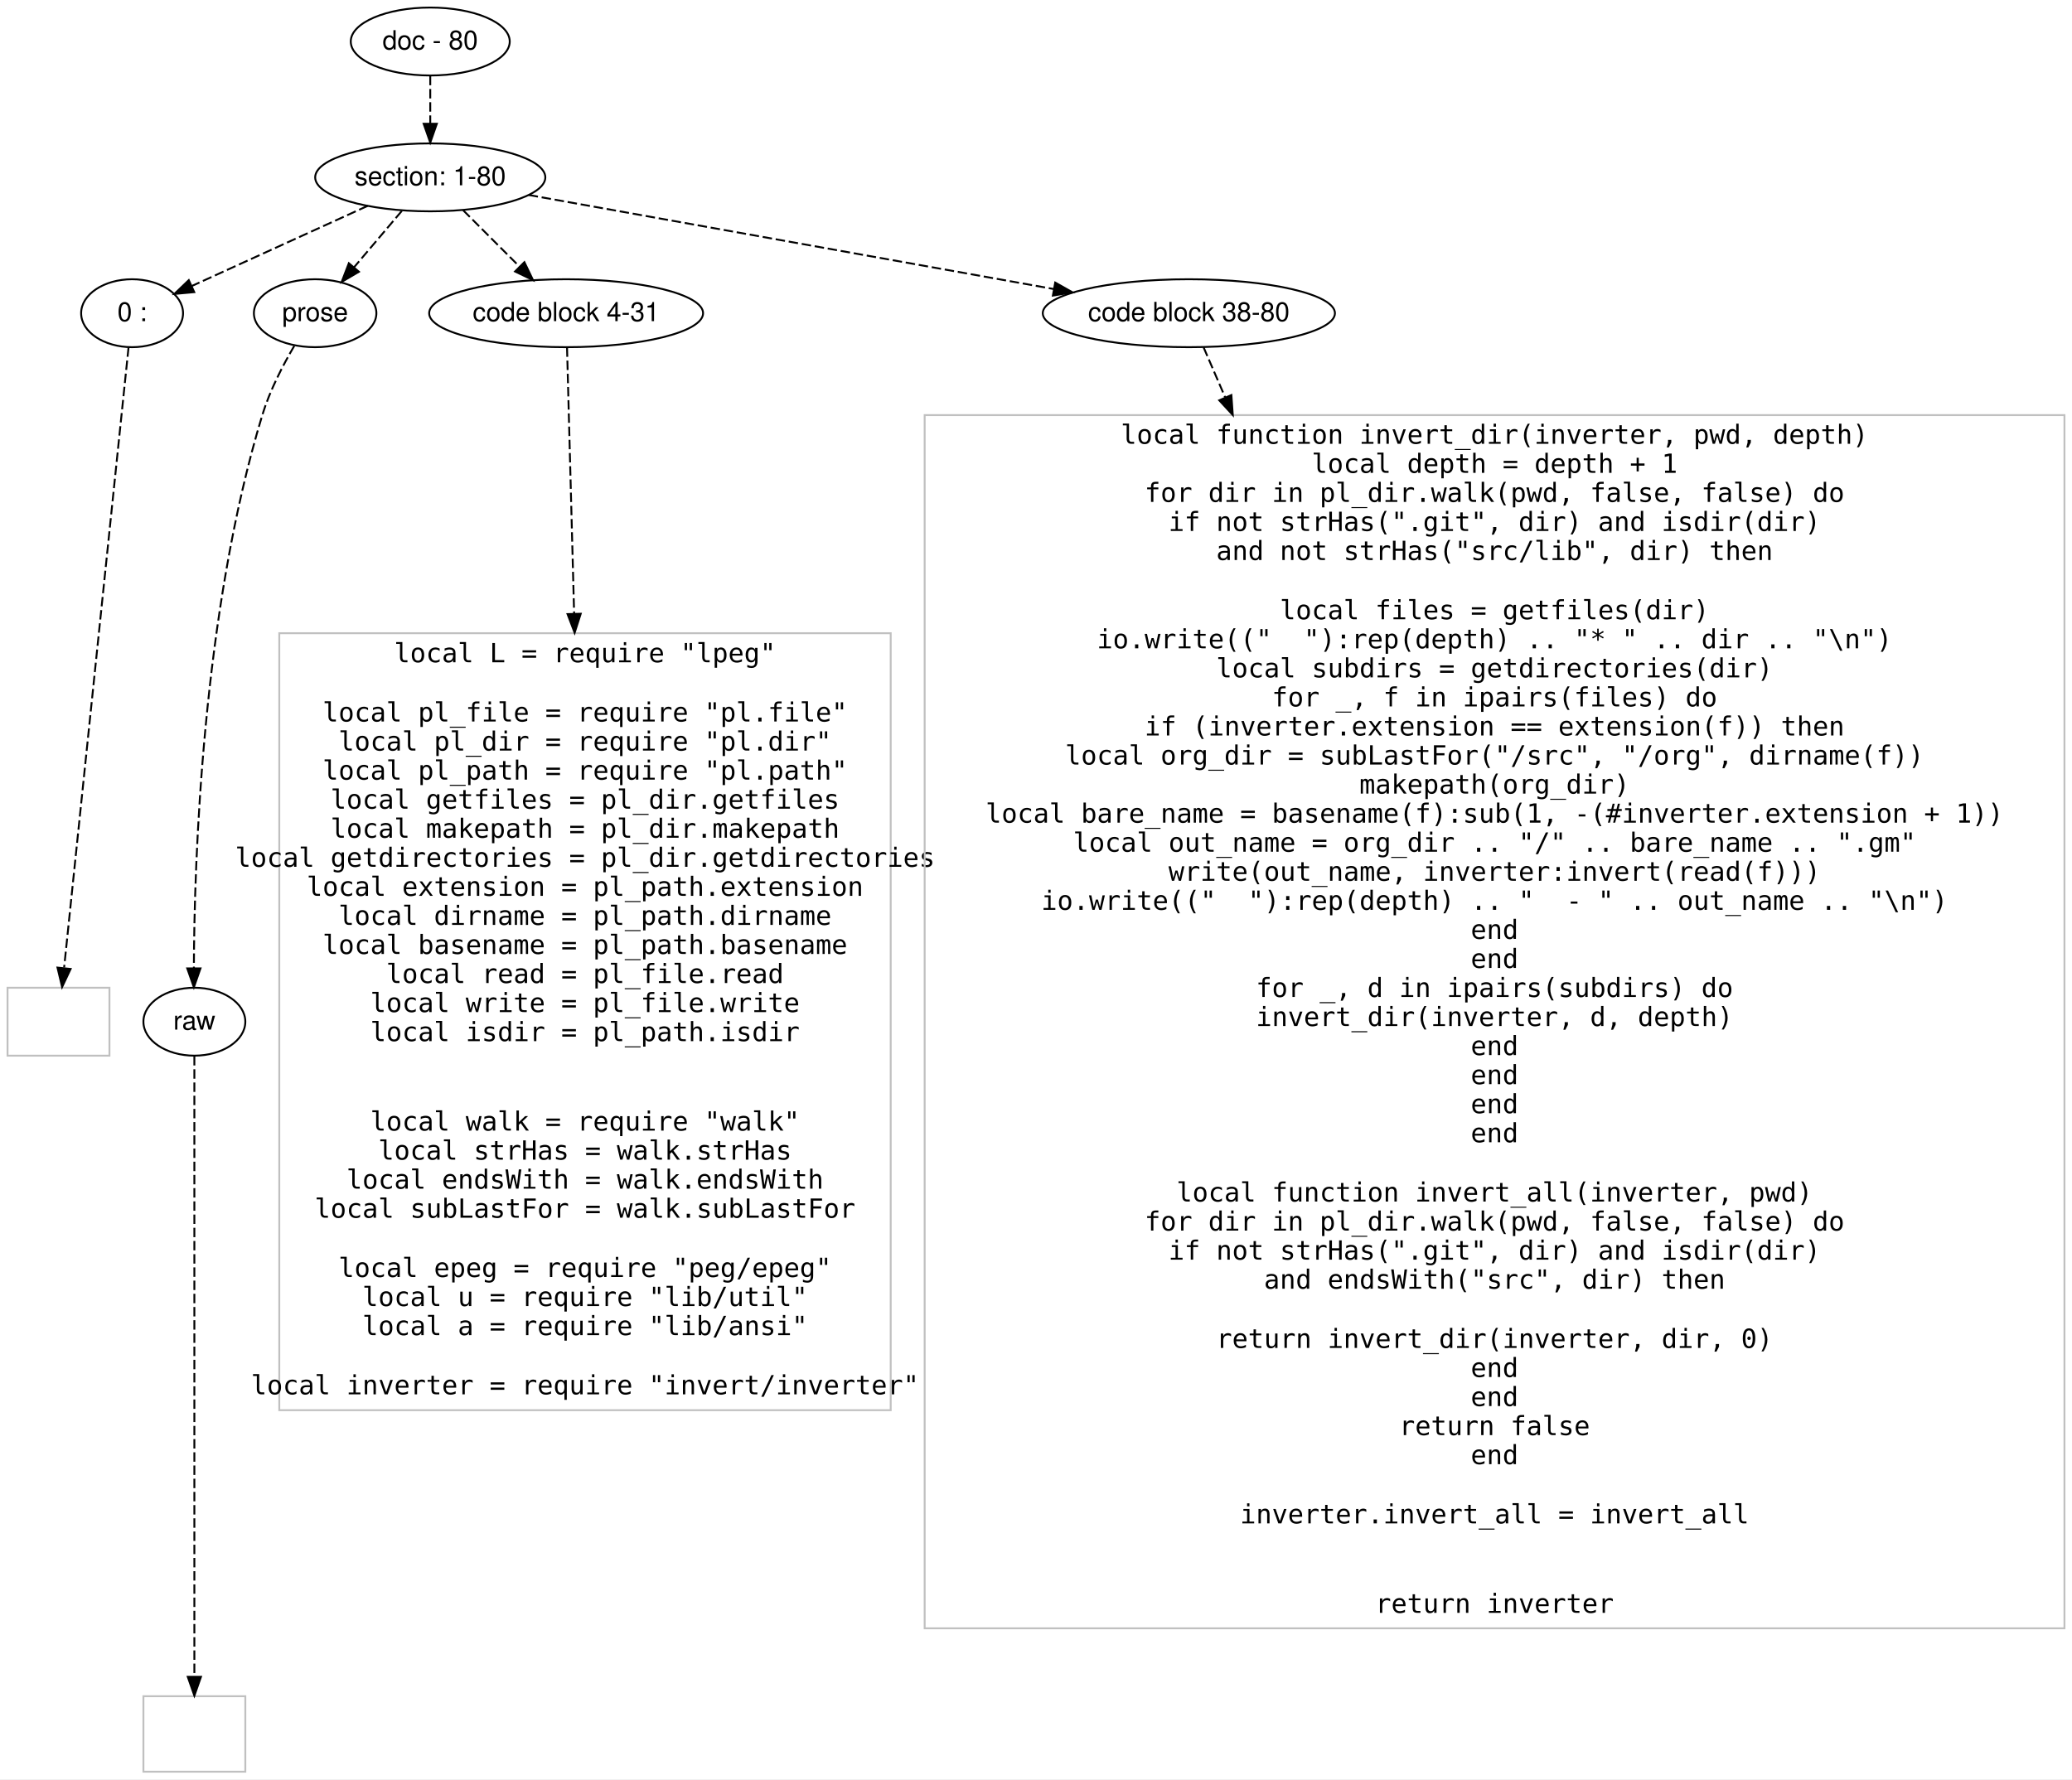
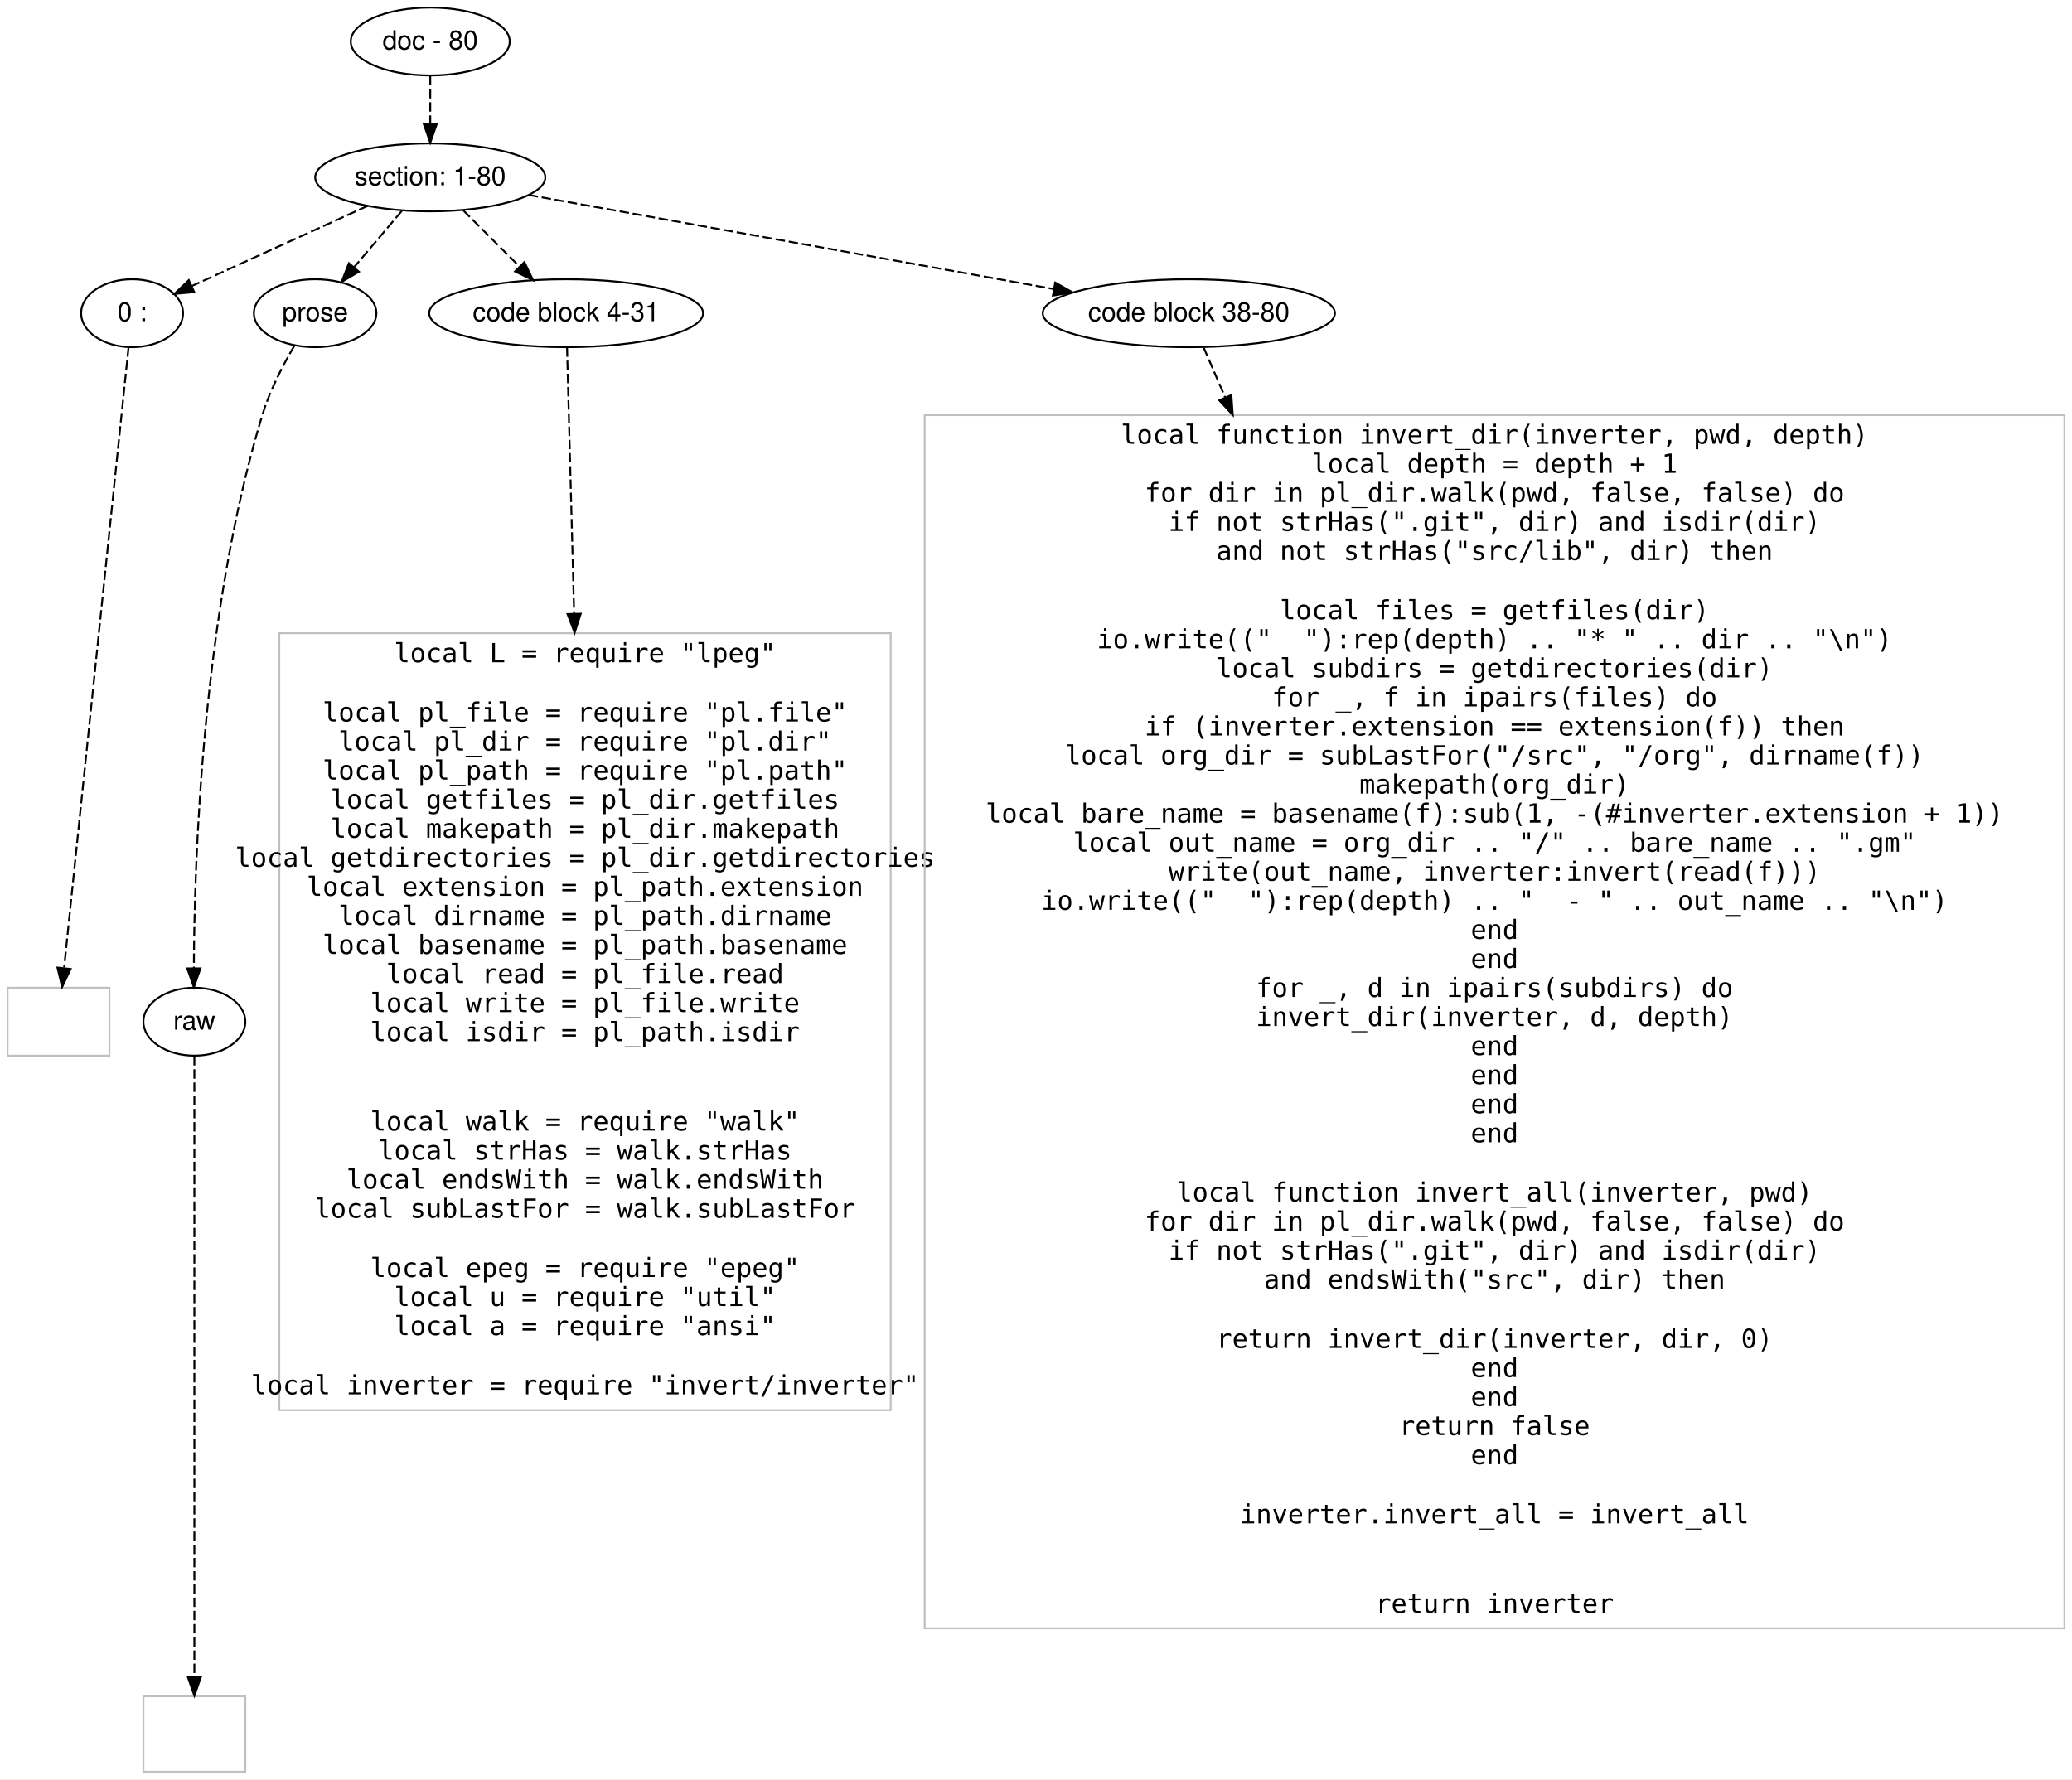
<svg xmlns="http://www.w3.org/2000/svg" width="1098pt" height="943pt" viewBox="0.00 0.00 1098.00 943.00">
  <g id="graph0" class="graph" transform="scale(1 1) rotate(0) translate(4 939.0011)">
    <polygon fill="#ffffff" stroke="transparent" points="-4,4 -4,-939.001 1094,-939.001 1094,4 -4,4" />
    <g id="node1" class="node">
      <ellipse fill="none" stroke="#000000" cx="224" cy="-917.001" rx="42.122" ry="18" />
      <text text-anchor="middle" x="224" y="-912.801" font-family="Helvetica,sans-Serif" font-size="14.00" fill="#000000">doc - 80</text>
    </g>
    <g id="node2" class="node">
      <ellipse fill="none" stroke="#000000" cx="224" cy="-845.001" rx="60.983" ry="18" />
      <text text-anchor="middle" x="224" y="-840.801" font-family="Helvetica,sans-Serif" font-size="14.00" fill="#000000">section: 1-80</text>
    </g>
    <g id="edge1" class="edge">
      <path fill="none" stroke="#000000" stroke-dasharray="5,2" d="M224,-898.832C224,-891.132 224,-881.975 224,-873.418" />
      <polygon fill="#000000" stroke="#000000" points="227.5,-873.414 224,-863.414 220.5,-873.414 227.5,-873.414" />
    </g>
    <g id="node3" class="node">
      <ellipse fill="none" stroke="#000000" cx="66" cy="-773.001" rx="27" ry="18" />
      <text text-anchor="middle" x="66" y="-768.801" font-family="Helvetica,sans-Serif" font-size="14.00" fill="#000000">0 : </text>
    </g>
    <g id="edge2" class="edge">
      <path fill="none" stroke="#000000" stroke-dasharray="5,2" d="M190.878,-829.908C163.477,-817.421 124.806,-799.799 97.781,-787.484" />
      <polygon fill="#000000" stroke="#000000" points="98.945,-784.168 88.394,-783.206 96.042,-790.538 98.945,-784.168" />
    </g>
    <g id="node4" class="node">
      <ellipse fill="none" stroke="#000000" cx="163" cy="-773.001" rx="32.459" ry="18" />
      <text text-anchor="middle" x="163" y="-768.801" font-family="Helvetica,sans-Serif" font-size="14.00" fill="#000000">prose</text>
    </g>
    <g id="edge3" class="edge">
      <path fill="none" stroke="#000000" stroke-dasharray="5,2" d="M208.921,-827.203C201.314,-818.224 191.969,-807.194 183.7,-797.434" />
      <polygon fill="#000000" stroke="#000000" points="186.203,-794.974 177.069,-789.607 180.863,-799.499 186.203,-794.974" />
    </g>
    <g id="node5" class="node">
      <ellipse fill="none" stroke="#000000" cx="296" cy="-773.001" rx="72.584" ry="18" />
      <text text-anchor="middle" x="296" y="-768.801" font-family="Helvetica,sans-Serif" font-size="14.00" fill="#000000">code block 4-31</text>
    </g>
    <g id="edge4" class="edge">
      <path fill="none" stroke="#000000" stroke-dasharray="5,2" d="M241.429,-827.572C250.384,-818.617 261.449,-807.552 271.27,-797.731" />
      <polygon fill="#000000" stroke="#000000" points="273.885,-800.065 278.482,-790.519 268.936,-795.115 273.885,-800.065" />
    </g>
    <g id="node6" class="node">
      <ellipse fill="none" stroke="#000000" cx="626" cy="-773.001" rx="77.421" ry="18" />
      <text text-anchor="middle" x="626" y="-768.801" font-family="Helvetica,sans-Serif" font-size="14.00" fill="#000000">code block 38-80</text>
    </g>
    <g id="edge5" class="edge">
      <path fill="none" stroke="#000000" stroke-dasharray="5,2" d="M276.142,-835.662C347.142,-822.946 474.519,-800.132 554.421,-785.821" />
      <polygon fill="#000000" stroke="#000000" points="555.179,-789.241 564.405,-784.033 553.944,-782.351 555.179,-789.241" />
    </g>
    <g id="node7" class="node">
      <polygon fill="none" stroke="#c0c0c0" points="54,-415.5 0,-415.5 0,-379.5 54,-379.5 54,-415.5" />
    </g>
    <g id="edge6" class="edge">
      <path fill="none" stroke="#000000" stroke-dasharray="5,2" d="M64.119,-754.89C57.852,-694.553 37.649,-500.03 29.985,-426.244" />
      <polygon fill="#000000" stroke="#000000" points="33.422,-425.455 28.908,-415.87 26.46,-426.178 33.422,-425.455" />
    </g>
    <g id="node8" class="node">
      <ellipse fill="none" stroke="#000000" cx="99" cy="-397.5" rx="27" ry="18" />
      <text text-anchor="middle" x="99" y="-393.3" font-family="Helvetica,sans-Serif" font-size="14.00" fill="#000000">raw</text>
    </g>
    <g id="edge7" class="edge">
      <path fill="none" stroke="#000000" stroke-dasharray="5,2" d="M151.947,-755.701C145.929,-745.435 138.929,-731.935 135,-719.001 103.175,-614.243 98.944,-482.607 98.736,-425.769" />
      <polygon fill="#000000" stroke="#000000" points="102.235,-425.741 98.739,-415.739 95.235,-425.738 102.235,-425.741" />
    </g>
    <g id="node10" class="node">
      <polygon fill="none" stroke="#c0c0c0" points="468,-603.401 144,-603.401 144,-191.6 468,-191.6 468,-603.401" />
      <text text-anchor="middle" x="306" y="-588.001" font-family="Inconsolata" font-size="14.00" fill="#000000">local L = require "lpeg"</text>
      <text text-anchor="middle" x="306" y="-556.601" font-family="Inconsolata" font-size="14.00" fill="#000000">local pl_file = require "pl.file"</text>
      <text text-anchor="middle" x="306" y="-541.201" font-family="Inconsolata" font-size="14.00" fill="#000000">local pl_dir = require "pl.dir"</text>
      <text text-anchor="middle" x="306" y="-525.801" font-family="Inconsolata" font-size="14.00" fill="#000000">local pl_path = require "pl.path"</text>
      <text text-anchor="middle" x="306" y="-510.401" font-family="Inconsolata" font-size="14.00" fill="#000000">local getfiles = pl_dir.getfiles</text>
      <text text-anchor="middle" x="306" y="-495.001" font-family="Inconsolata" font-size="14.00" fill="#000000">local makepath = pl_dir.makepath</text>
      <text text-anchor="middle" x="306" y="-479.601" font-family="Inconsolata" font-size="14.00" fill="#000000">local getdirectories = pl_dir.getdirectories</text>
      <text text-anchor="middle" x="306" y="-464.201" font-family="Inconsolata" font-size="14.00" fill="#000000">local extension = pl_path.extension</text>
      <text text-anchor="middle" x="306" y="-448.801" font-family="Inconsolata" font-size="14.00" fill="#000000">local dirname = pl_path.dirname</text>
      <text text-anchor="middle" x="306" y="-433.401" font-family="Inconsolata" font-size="14.00" fill="#000000">local basename = pl_path.basename</text>
      <text text-anchor="middle" x="306" y="-418.001" font-family="Inconsolata" font-size="14.00" fill="#000000">local read = pl_file.read</text>
      <text text-anchor="middle" x="306" y="-402.601" font-family="Inconsolata" font-size="14.00" fill="#000000">local write = pl_file.write</text>
      <text text-anchor="middle" x="306" y="-387.2" font-family="Inconsolata" font-size="14.00" fill="#000000">local isdir = pl_path.isdir</text>
      <text text-anchor="middle" x="306" y="-339.8" font-family="Inconsolata" font-size="14.00" fill="#000000">local walk = require "walk"</text>
      <text text-anchor="middle" x="306" y="-324.4" font-family="Inconsolata" font-size="14.00" fill="#000000">local strHas = walk.strHas</text>
      <text text-anchor="middle" x="306" y="-309" font-family="Inconsolata" font-size="14.00" fill="#000000">local endsWith = walk.endsWith</text>
      <text text-anchor="middle" x="306" y="-293.6" font-family="Inconsolata" font-size="14.00" fill="#000000">local subLastFor = walk.subLastFor</text>
-       <text text-anchor="middle" x="306" y="-262.2" font-family="Inconsolata" font-size="14.00" fill="#000000">local epeg = require "peg/epeg"</text>
-       <text text-anchor="middle" x="306" y="-246.8" font-family="Inconsolata" font-size="14.00" fill="#000000">local u = require "lib/util"</text>
-       <text text-anchor="middle" x="306" y="-231.4" font-family="Inconsolata" font-size="14.00" fill="#000000">local a = require "lib/ansi"</text>
+       <text text-anchor="middle" x="306" y="-262.2" font-family="Inconsolata" font-size="14.00" fill="#000000">local epeg = require "epeg"</text>
+       <text text-anchor="middle" x="306" y="-246.8" font-family="Inconsolata" font-size="14.00" fill="#000000">local u = require "util"</text>
+       <text text-anchor="middle" x="306" y="-231.4" font-family="Inconsolata" font-size="14.00" fill="#000000">local a = require "ansi"</text>
      <text text-anchor="middle" x="306" y="-200" font-family="Inconsolata" font-size="14.00" fill="#000000">local inverter = require "invert/inverter"</text>
    </g>
    <g id="edge9" class="edge">
      <path fill="none" stroke="#000000" stroke-dasharray="5,2" d="M296.482,-754.89C297.211,-727.539 298.673,-672.613 300.238,-613.86" />
      <polygon fill="#000000" stroke="#000000" points="303.743,-613.72 300.51,-603.63 296.745,-613.533 303.743,-613.72" />
    </g>
    <g id="node11" class="node">
      <polygon fill="none" stroke="#c0c0c0" points="1090,-719.002 486,-719.002 486,-75.999 1090,-75.999 1090,-719.002" />
      <text text-anchor="middle" x="788" y="-703.801" font-family="Inconsolata" font-size="14.00" fill="#000000">local function invert_dir(inverter, pwd, depth)</text>
      <text text-anchor="middle" x="788" y="-688.401" font-family="Inconsolata" font-size="14.00" fill="#000000">    local depth = depth + 1</text>
      <text text-anchor="middle" x="788" y="-673.001" font-family="Inconsolata" font-size="14.00" fill="#000000">    for dir in pl_dir.walk(pwd, false, false) do</text>
      <text text-anchor="middle" x="788" y="-657.601" font-family="Inconsolata" font-size="14.00" fill="#000000">        if not strHas(".git", dir) and isdir(dir)</text>
      <text text-anchor="middle" x="788" y="-642.201" font-family="Inconsolata" font-size="14.00" fill="#000000">            and not strHas("src/lib", dir) then</text>
      <text text-anchor="middle" x="788" y="-610.801" font-family="Inconsolata" font-size="14.00" fill="#000000">            local files = getfiles(dir)</text>
      <text text-anchor="middle" x="788" y="-595.401" font-family="Inconsolata" font-size="14.00" fill="#000000">            io.write(("  "):rep(depth) .. "* " .. dir .. "\n")</text>
      <text text-anchor="middle" x="788" y="-580.001" font-family="Inconsolata" font-size="14.00" fill="#000000">            local subdirs = getdirectories(dir)</text>
      <text text-anchor="middle" x="788" y="-564.601" font-family="Inconsolata" font-size="14.00" fill="#000000">            for _, f in ipairs(files) do</text>
      <text text-anchor="middle" x="788" y="-549.201" font-family="Inconsolata" font-size="14.00" fill="#000000">                if (inverter.extension == extension(f)) then</text>
      <text text-anchor="middle" x="788" y="-533.801" font-family="Inconsolata" font-size="14.00" fill="#000000">                    local org_dir = subLastFor("/src", "/org", dirname(f))</text>
      <text text-anchor="middle" x="788" y="-518.401" font-family="Inconsolata" font-size="14.00" fill="#000000">                    makepath(org_dir)</text>
      <text text-anchor="middle" x="788" y="-503.001" font-family="Inconsolata" font-size="14.00" fill="#000000">                    local bare_name = basename(f):sub(1, -(#inverter.extension + 1))</text>
      <text text-anchor="middle" x="788" y="-487.601" font-family="Inconsolata" font-size="14.00" fill="#000000">                    local out_name = org_dir .. "/" .. bare_name .. ".gm"</text>
      <text text-anchor="middle" x="788" y="-472.201" font-family="Inconsolata" font-size="14.00" fill="#000000">                    write(out_name, inverter:invert(read(f)))</text>
      <text text-anchor="middle" x="788" y="-456.801" font-family="Inconsolata" font-size="14.00" fill="#000000">                    io.write(("  "):rep(depth) .. "  - " .. out_name .. "\n")</text>
      <text text-anchor="middle" x="788" y="-441.401" font-family="Inconsolata" font-size="14.00" fill="#000000">                end</text>
      <text text-anchor="middle" x="788" y="-426.001" font-family="Inconsolata" font-size="14.00" fill="#000000">            end</text>
      <text text-anchor="middle" x="788" y="-410.601" font-family="Inconsolata" font-size="14.00" fill="#000000">            for _, d in ipairs(subdirs) do</text>
      <text text-anchor="middle" x="788" y="-395.2" font-family="Inconsolata" font-size="14.00" fill="#000000">                invert_dir(inverter, d, depth)</text>
      <text text-anchor="middle" x="788" y="-379.8" font-family="Inconsolata" font-size="14.00" fill="#000000">            end</text>
      <text text-anchor="middle" x="788" y="-364.4" font-family="Inconsolata" font-size="14.00" fill="#000000">        end</text>
      <text text-anchor="middle" x="788" y="-349" font-family="Inconsolata" font-size="14.00" fill="#000000">    end</text>
      <text text-anchor="middle" x="788" y="-333.6" font-family="Inconsolata" font-size="14.00" fill="#000000">end</text>
      <text text-anchor="middle" x="788" y="-302.2" font-family="Inconsolata" font-size="14.00" fill="#000000">local function invert_all(inverter, pwd)</text>
      <text text-anchor="middle" x="788" y="-286.8" font-family="Inconsolata" font-size="14.00" fill="#000000">    for dir in pl_dir.walk(pwd, false, false) do</text>
      <text text-anchor="middle" x="788" y="-271.4" font-family="Inconsolata" font-size="14.00" fill="#000000">        if not strHas(".git", dir) and isdir(dir) </text>
      <text text-anchor="middle" x="788" y="-256" font-family="Inconsolata" font-size="14.00" fill="#000000">            and endsWith("src", dir) then</text>
      <text text-anchor="middle" x="788" y="-224.6" font-family="Inconsolata" font-size="14.00" fill="#000000">            return invert_dir(inverter, dir, 0)</text>
      <text text-anchor="middle" x="788" y="-209.2" font-family="Inconsolata" font-size="14.00" fill="#000000">        end</text>
      <text text-anchor="middle" x="788" y="-193.8" font-family="Inconsolata" font-size="14.00" fill="#000000">    end</text>
      <text text-anchor="middle" x="788" y="-178.4" font-family="Inconsolata" font-size="14.00" fill="#000000">    return false</text>
      <text text-anchor="middle" x="788" y="-163" font-family="Inconsolata" font-size="14.00" fill="#000000">end</text>
      <text text-anchor="middle" x="788" y="-131.6" font-family="Inconsolata" font-size="14.00" fill="#000000">inverter.invert_all = invert_all</text>
      <text text-anchor="middle" x="788" y="-84.2" font-family="Inconsolata" font-size="14.00" fill="#000000">return inverter</text>
    </g>
    <g id="edge10" class="edge">
      <path fill="none" stroke="#000000" stroke-dasharray="5,2" d="M633.814,-754.89C636.869,-747.808 640.722,-738.878 645.194,-728.511" />
      <polygon fill="#000000" stroke="#000000" points="648.532,-729.61 649.279,-719.042 642.104,-726.837 648.532,-729.61" />
    </g>
    <g id="node9" class="node">
      <polygon fill="none" stroke="#c0c0c0" points="126,-40 72,-40 72,0 126,0 126,-40" />
    </g>
    <g id="edge8" class="edge">
      <path fill="none" stroke="#000000" stroke-dasharray="5,2" d="M99,-379.293C99,-319.072 99,-125.886 99,-50.519" />
      <polygon fill="#000000" stroke="#000000" points="102.5,-50.283 99,-40.283 95.5,-50.284 102.5,-50.283" />
    </g>
  </g>
</svg>
